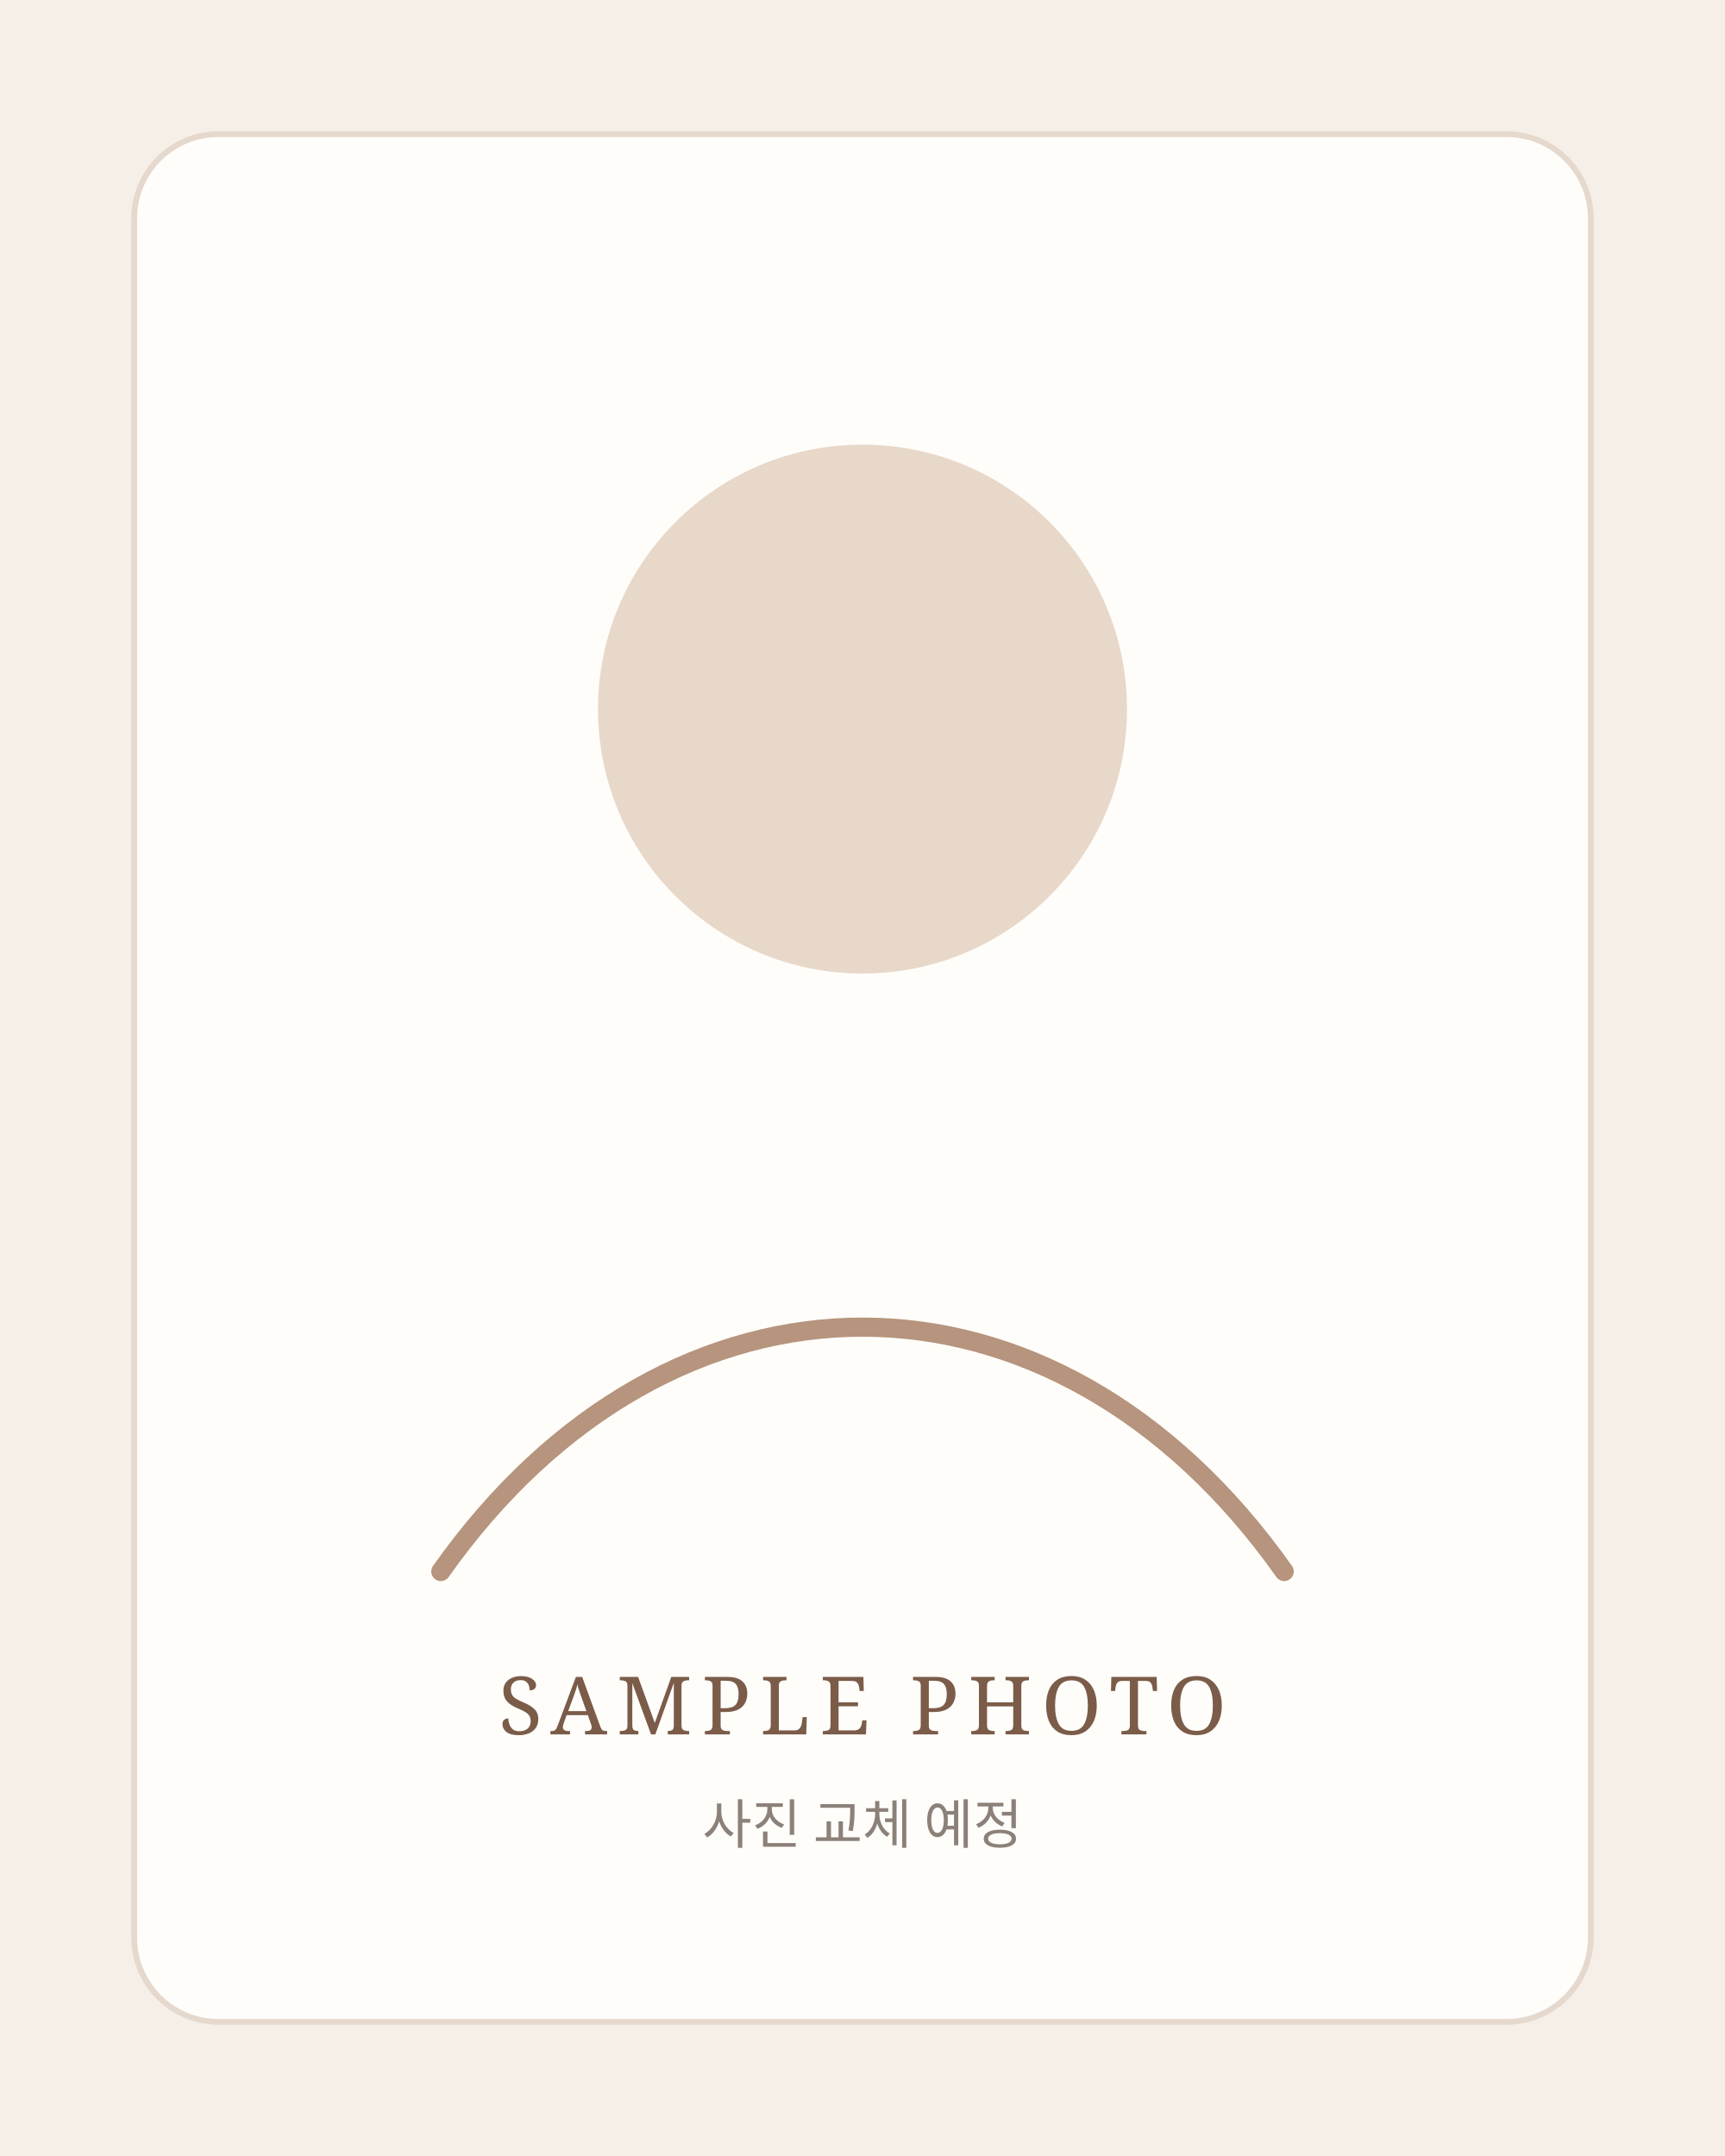
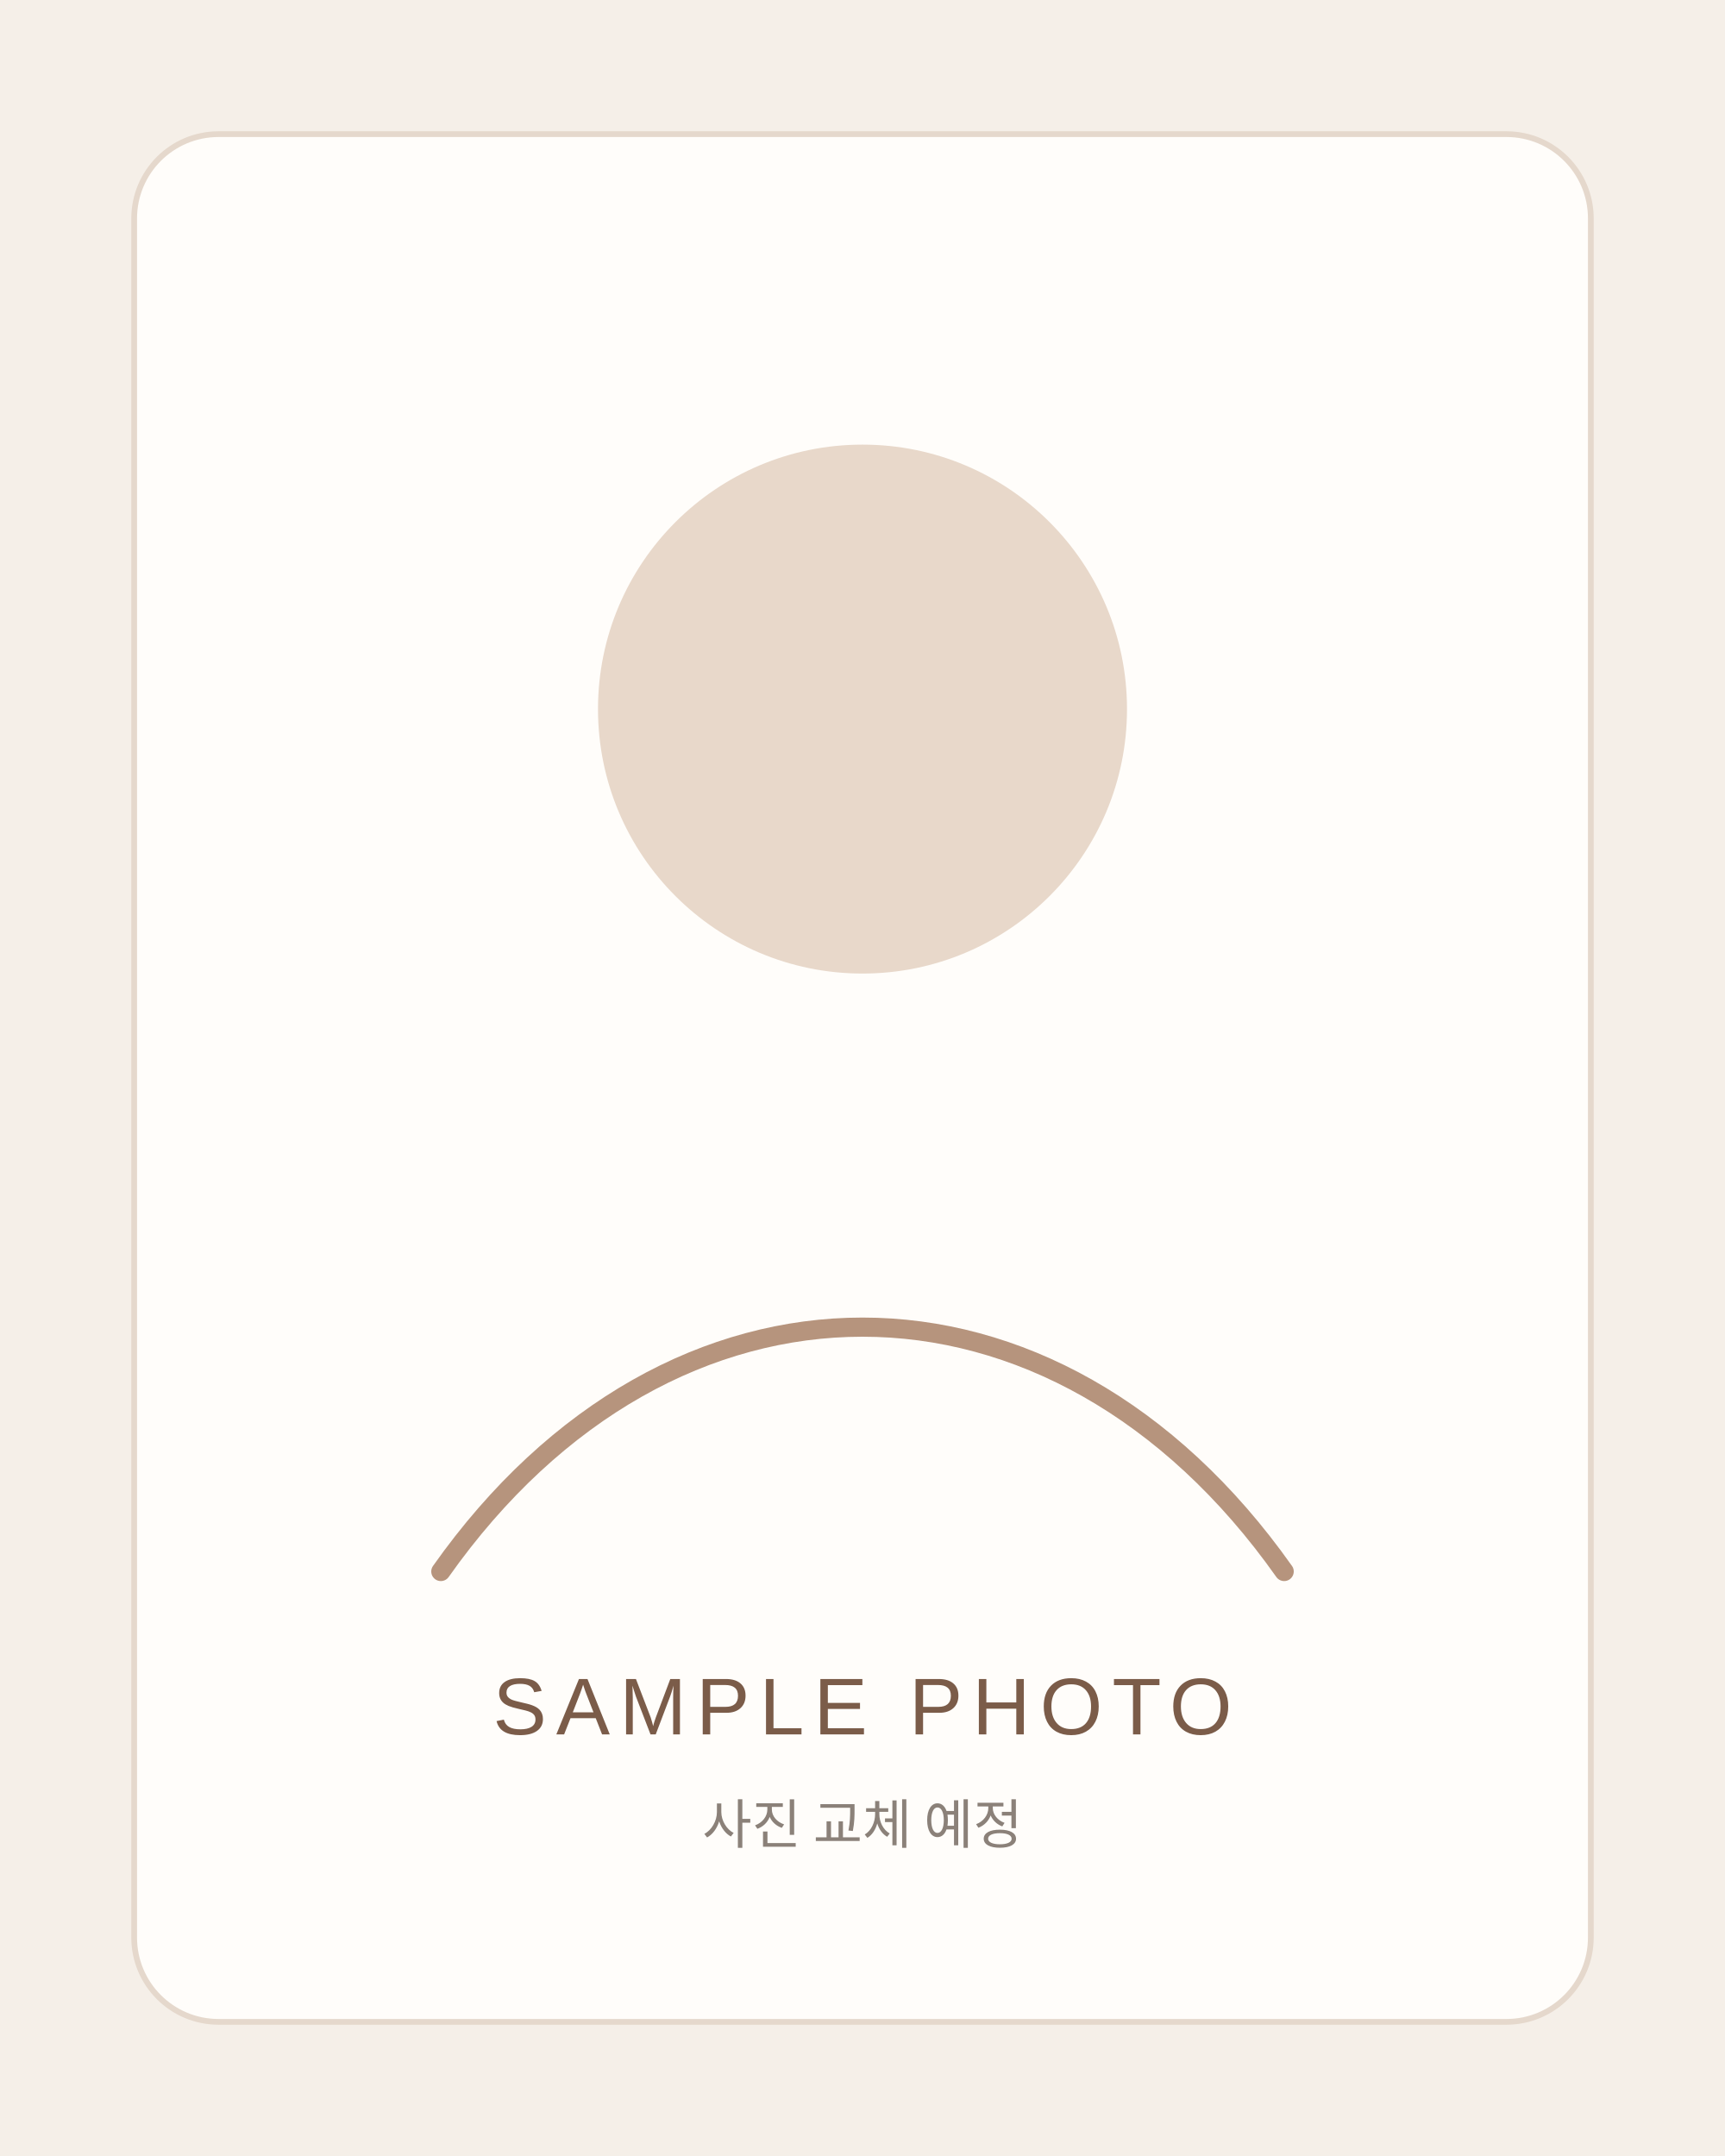
<svg xmlns="http://www.w3.org/2000/svg" width="900" height="1125" viewBox="0 0 900 1125" role="img" aria-label="Wedding photo sample 1">
  <rect width="900" height="1125" fill="#f5efe8" />
  <rect x="70" y="70" width="760" height="985" rx="44" fill="#fffdfa" stroke="#e5d8cc" stroke-width="3" />
  <circle cx="450" cy="370" r="138" fill="#e8d8ca" />
  <path d="M230 820c120-170 320-170 440 0" fill="none" stroke="#b6947d" stroke-width="10" stroke-linecap="round" />
-   <text x="450" y="905" text-anchor="middle" font-family="Georgia, serif" font-size="42" fill="#7b5c49" letter-spacing="5">SAMPLE PHOTO</text>
+   <text x="450" y="905" text-anchor="middle" font-family="Arial, Helvetica, sans-serif" font-size="42" fill="#7b5c49" letter-spacing="5">SAMPLE PHOTO</text>
  <text x="450" y="962" text-anchor="middle" font-family="-apple-system, BlinkMacSystemFont, sans-serif" font-size="28" fill="#8b8179">사진 교체 예정</text>
</svg>
